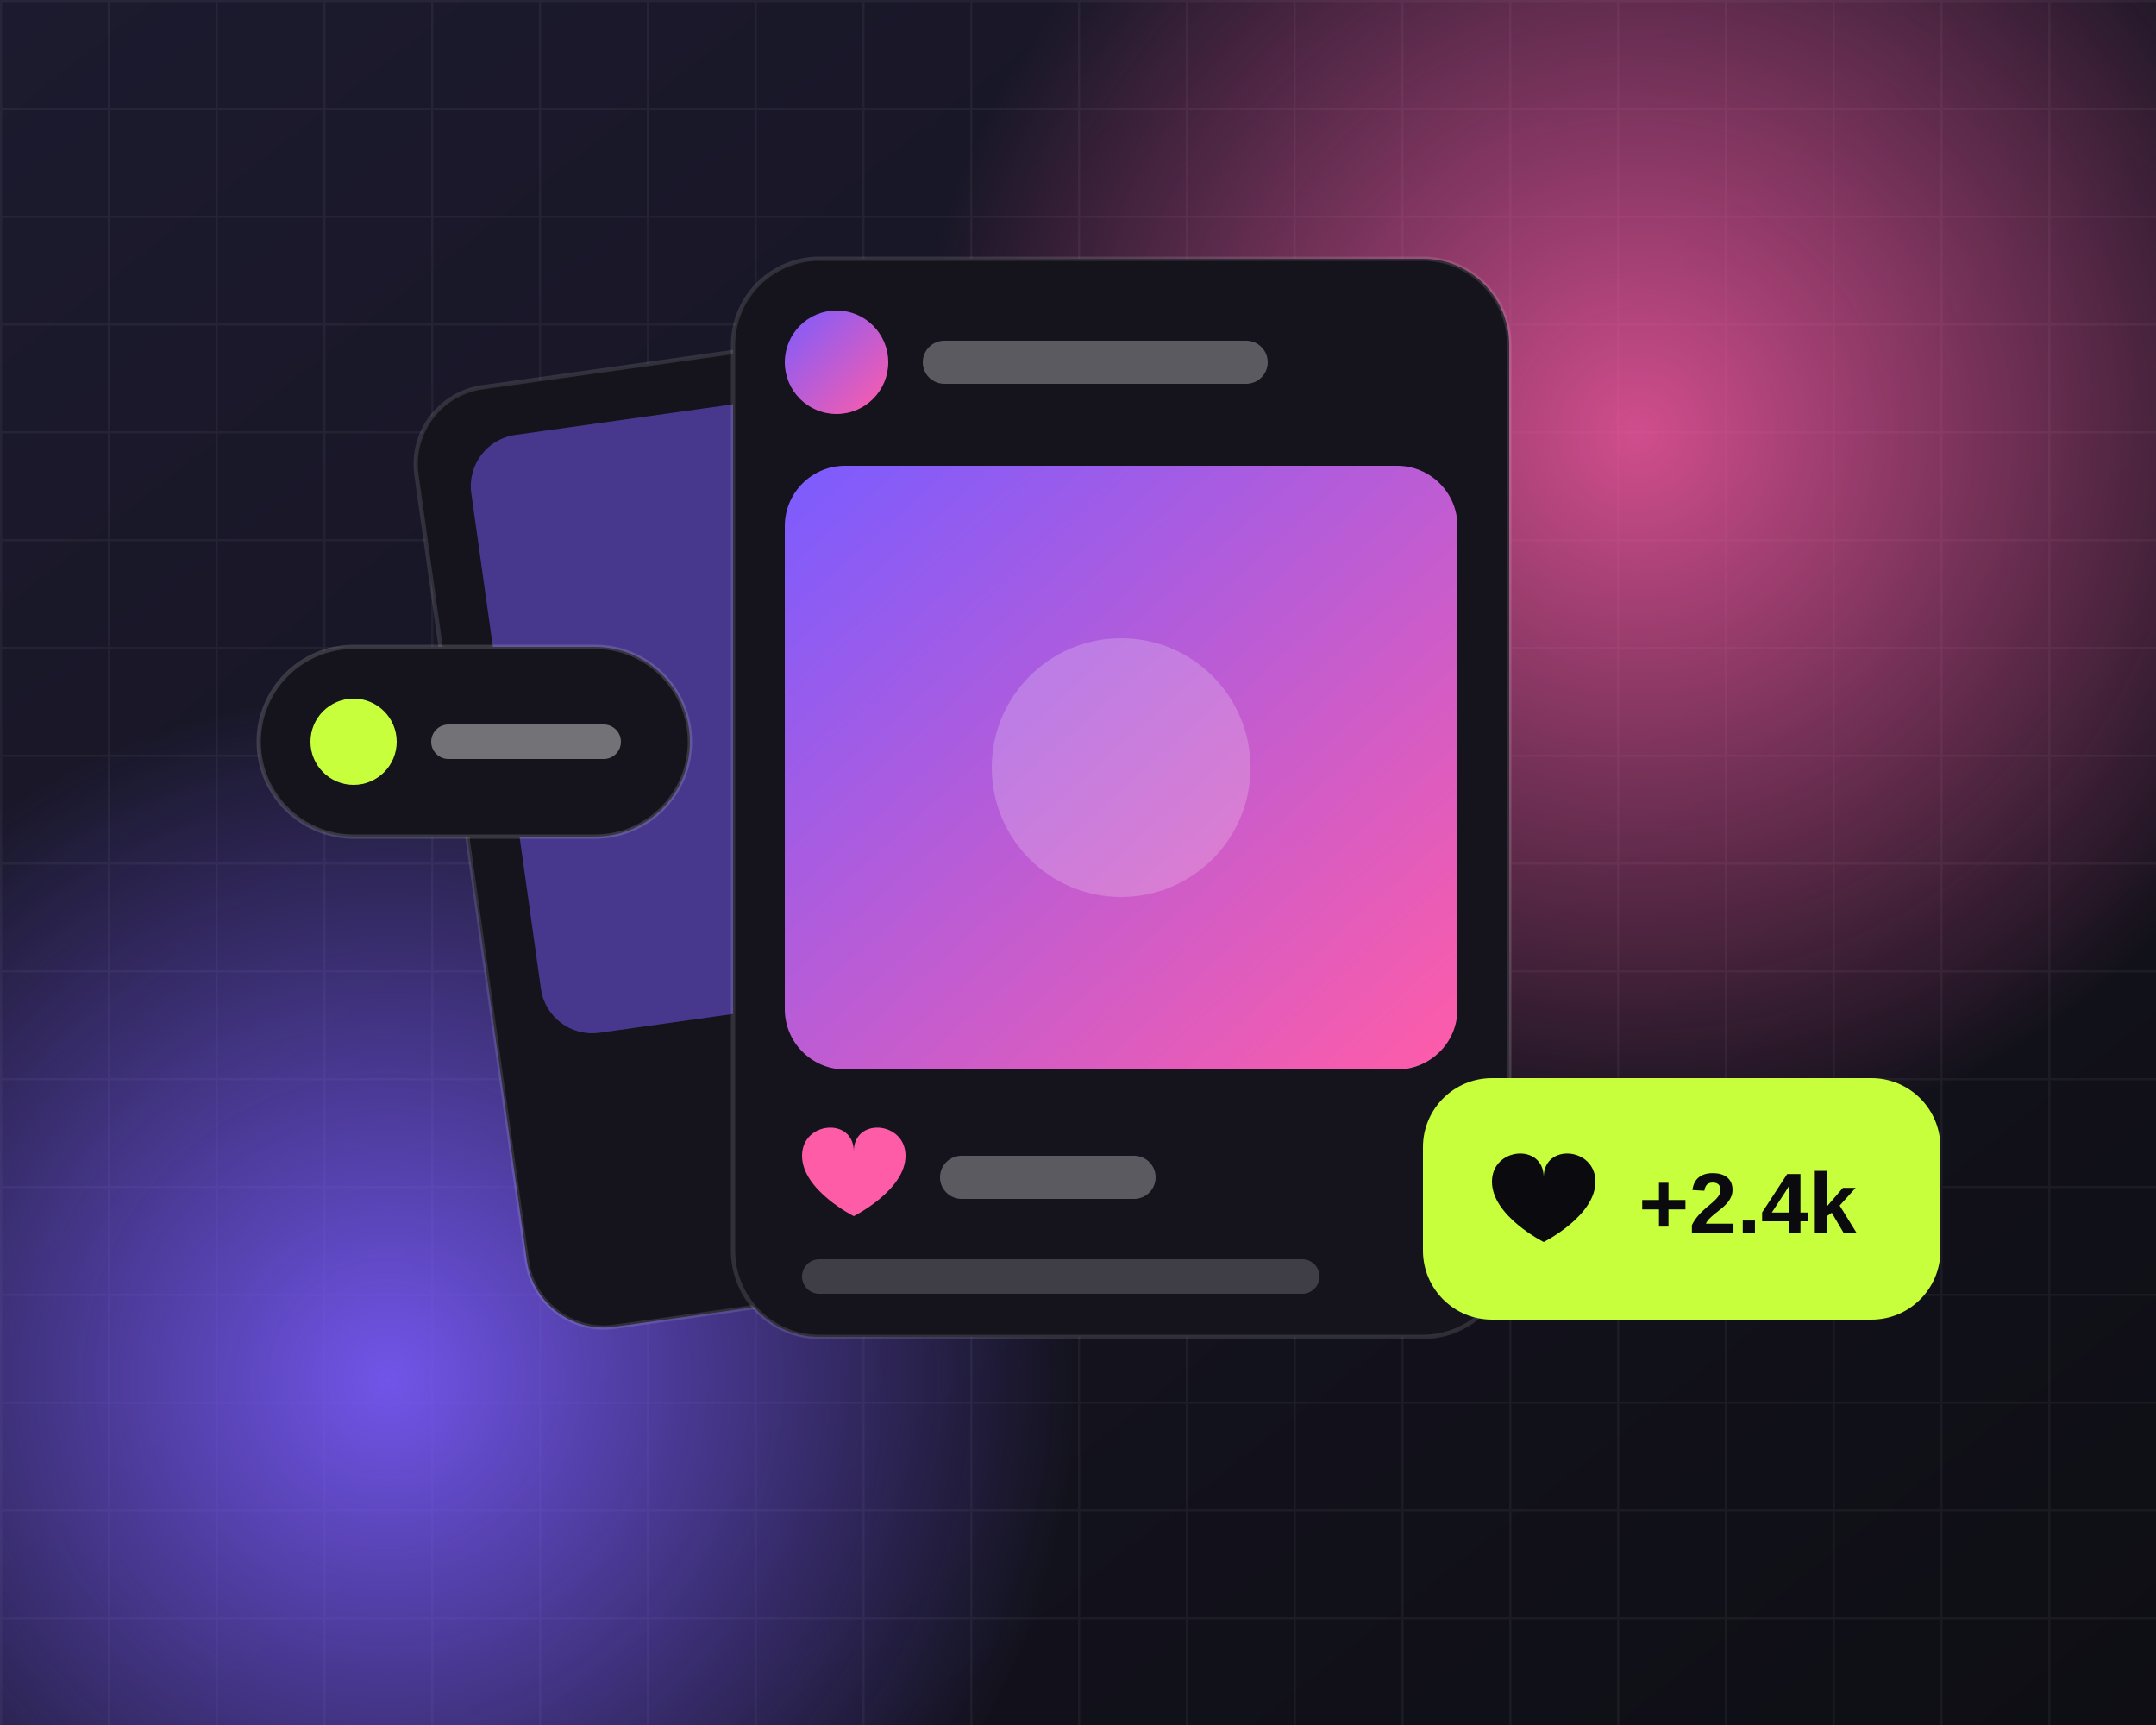
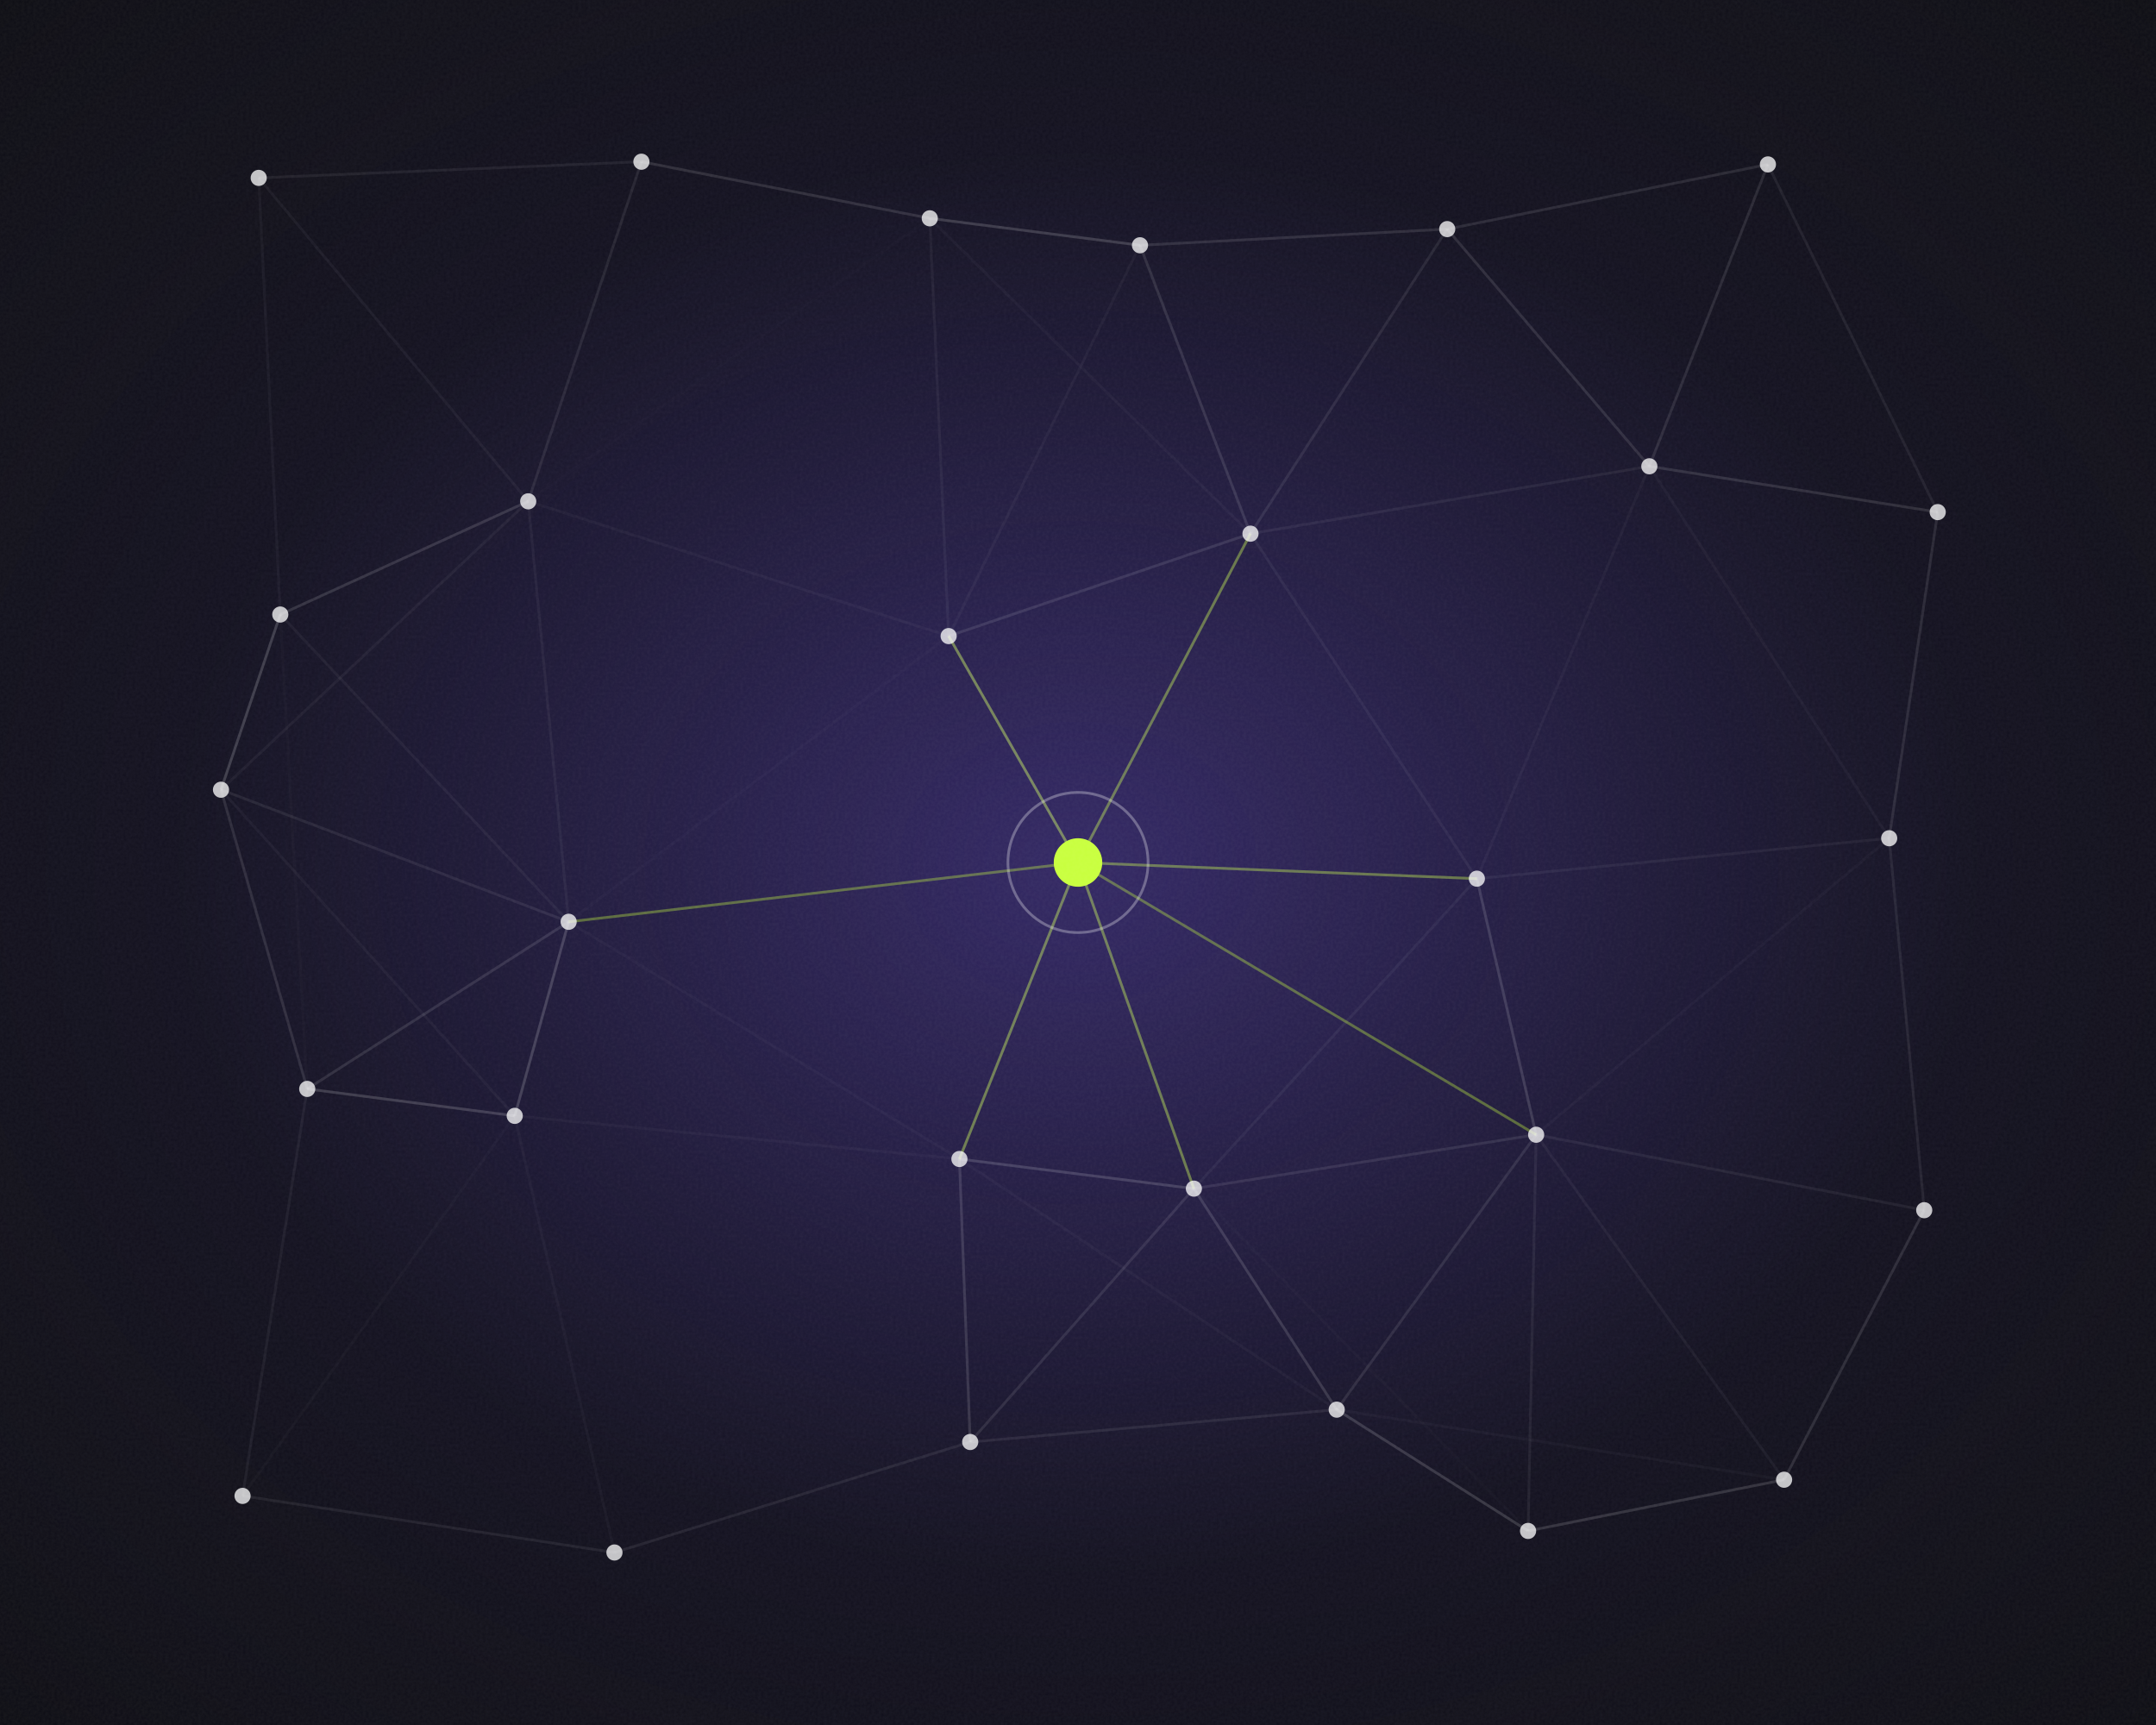
- <svg xmlns="http://www.w3.org/2000/svg" viewBox="0 0 500 400">
+ <svg xmlns="http://www.w3.org/2000/svg" viewBox="0 0 800 640">
  <defs>
-     <linearGradient id="bg" x1="0" y1="0" x2="1" y2="1">
-       <stop offset="0" stop-color="#1c1a2e" />
-       <stop offset="1" stop-color="#0e0e14" />
-     </linearGradient>
-     <radialGradient id="g1" cx=".5" cy=".5" r=".5">
-       <stop offset="0" stop-color="#7b5cff" stop-opacity=".9" />
+     <radialGradient id="glow" cx="0.5" cy="0.5" r=".75">
+       <stop offset="0" stop-color="#7b5cff" stop-opacity=".35" />
+       <stop offset=".55" stop-color="#7b5cff" stop-opacity=".06" />
      <stop offset="1" stop-color="#7b5cff" stop-opacity="0" />
    </radialGradient>
-     <radialGradient id="g2" cx=".5" cy=".5" r=".5">
-       <stop offset="0" stop-color="#ff5ca8" stop-opacity=".8" />
-       <stop offset="1" stop-color="#ff5ca8" stop-opacity="0" />
-     </radialGradient>
-     <radialGradient id="g3" cx=".5" cy=".5" r=".5">
-       <stop offset="0" stop-color="#c8ff3d" stop-opacity=".55" />
-       <stop offset="1" stop-color="#c8ff3d" stop-opacity="0" />
-     </radialGradient>
-     <linearGradient id="lv" x1="0" y1="0" x2="1" y2="1">
-       <stop offset="0" stop-color="#7b5cff" />
-       <stop offset="1" stop-color="#ff5ca8" />
-     </linearGradient>
-     <pattern id="grid" width="25" height="25" patternUnits="userSpaceOnUse">
-       <path d="M25 0H0V25" fill="none" stroke="#fff" stroke-opacity=".05" />
-     </pattern>
+     <filter id="grain">
+       <feTurbulence type="fractalNoise" baseFrequency=".9" numOctaves="2" seed="4" stitchTiles="stitch" />
+       <feColorMatrix values="0 0 0 0 1 0 0 0 0 1 0 0 0 0 1 0 0 0 .05 0" />
+     </filter>
+     <filter id="blur" x="-50%" y="-50%" width="200%" height="200%">
+       <feGaussianBlur stdDeviation="18" />
+     </filter>
  </defs>
-   <rect width="500" height="400" fill="url(#bg)" />
-   <rect width="500" height="400" fill="url(#grid)" />
-   <circle cx="380" cy="100" r="170" fill="url(#g2)" />
-   <circle cx="90" cy="320" r="160" fill="url(#g1)" />
-   <g transform="rotate(-8 190 200)">
-     <rect x="110" y="80" width="170" height="220" rx="18" fill="#15141d" stroke="#ffffff" stroke-opacity=".12" />
-     <rect x="122" y="92" width="146" height="140" rx="12" fill="#7b5cff" fill-opacity=".5" />
-   </g>
-   <rect x="170" y="60" width="180" height="250" rx="20" fill="#15141d" stroke="#ffffff" stroke-opacity=".12" />
-   <circle cx="194" cy="84" r="12" fill="url(#lv)" />
-   <rect x="214" y="79" width="80" height="10" rx="5.0" fill="#fff" fill-opacity="0.3" />
-   <rect x="182" y="108" width="156" height="140" rx="14" fill="url(#lv)" />
-   <circle cx="260" cy="178" r="30" fill="#fff" fill-opacity=".2" />
-   <g transform="translate(186 262)">
-     <path d="M0 6C0-2 12-3 12 5 12-3 24-2 24 6 24 14 12 20 12 20S0 14 0 6z" fill="#ff5ca8" />
-   </g>
-   <rect x="218" y="268" width="50" height="10" rx="5.0" fill="#fff" fill-opacity="0.3" />
-   <rect x="186" y="292" width="120" height="8" rx="4.0" fill="#fff" fill-opacity="0.18" />
-   <g transform="translate(330 250)">
-     <rect width="120" height="56" rx="16" fill="#c8ff3d" />
-     <g transform="translate(16 18)">
-       <path d="M0 6C0-2 12-3 12 5 12-3 24-2 24 6 24 14 12 20 12 20S0 14 0 6z" fill="#0b0b0f" />
-     </g>
-     <text x="50" y="36" font-family="Arial, sans-serif" font-weight="700" font-size="20" fill="#0b0b0f">+2.4k</text>
-   </g>
-   <g transform="translate(60 150)">
-     <rect width="100" height="44" rx="22" fill="#15141d" stroke="#fff" stroke-opacity=".15" />
-     <circle cx="22" cy="22" r="10" fill="#c8ff3d" />
-     <rect x="40" y="18" width="44" height="8" rx="4.0" fill="#fff" fill-opacity="0.4" />
-   </g>
+   <rect width="800" height="640" fill="#0c0c11" />
+   <rect width="800" height="640" fill="url(#glow)" />
+   <line x1="400" y1="320" x2="352" y2="236" stroke="#fff" fill="none" stroke-opacity="0.138" />
+   <line x1="400" y1="320" x2="464" y2="198" stroke="#fff" fill="none" stroke-opacity="0.077" />
+   <line x1="400" y1="320" x2="548" y2="326" stroke="#fff" fill="none" stroke-opacity="0.061" />
+   <line x1="400" y1="320" x2="356" y2="430" stroke="#fff" fill="none" stroke-opacity="0.106" />
+   <line x1="400" y1="320" x2="443" y2="441" stroke="#fff" fill="none" stroke-opacity="0.091" />
+   <line x1="96" y1="66" x2="238" y2="60" stroke="#fff" fill="none" stroke-opacity="0.070" />
+   <line x1="96" y1="66" x2="104" y2="228" stroke="#fff" fill="none" stroke-opacity="0.040" />
+   <line x1="96" y1="66" x2="196" y2="186" stroke="#fff" fill="none" stroke-opacity="0.050" />
+   <line x1="238" y1="60" x2="345" y2="81" stroke="#fff" fill="none" stroke-opacity="0.120" />
+   <line x1="238" y1="60" x2="423" y2="91" stroke="#fff" fill="none" stroke-opacity="0.004" />
+   <line x1="238" y1="60" x2="196" y2="186" stroke="#fff" fill="none" stroke-opacity="0.085" />
+   <line x1="345" y1="81" x2="423" y2="91" stroke="#fff" fill="none" stroke-opacity="0.164" />
+   <line x1="345" y1="81" x2="196" y2="186" stroke="#fff" fill="none" stroke-opacity="0.011" />
+   <line x1="345" y1="81" x2="352" y2="236" stroke="#fff" fill="none" stroke-opacity="0.050" />
+   <line x1="345" y1="81" x2="464" y2="198" stroke="#fff" fill="none" stroke-opacity="0.034" />
+   <line x1="423" y1="91" x2="537" y2="85" stroke="#fff" fill="none" stroke-opacity="0.111" />
+   <line x1="423" y1="91" x2="352" y2="236" stroke="#fff" fill="none" stroke-opacity="0.041" />
+   <line x1="423" y1="91" x2="464" y2="198" stroke="#fff" fill="none" stroke-opacity="0.111" />
+   <line x1="537" y1="85" x2="656" y2="61" stroke="#fff" fill="none" stroke-opacity="0.102" />
+   <line x1="537" y1="85" x2="464" y2="198" stroke="#fff" fill="none" stroke-opacity="0.083" />
+   <line x1="537" y1="85" x2="612" y2="173" stroke="#fff" fill="none" stroke-opacity="0.110" />
+   <line x1="656" y1="61" x2="612" y2="173" stroke="#fff" fill="none" stroke-opacity="0.103" />
+   <line x1="656" y1="61" x2="719" y2="190" stroke="#fff" fill="none" stroke-opacity="0.068" />
+   <line x1="104" y1="228" x2="196" y2="186" stroke="#fff" fill="none" stroke-opacity="0.131" />
+   <line x1="104" y1="228" x2="82" y2="293" stroke="#fff" fill="none" stroke-opacity="0.178" />
+   <line x1="104" y1="228" x2="211" y2="342" stroke="#fff" fill="none" stroke-opacity="0.050" />
+   <line x1="104" y1="228" x2="114" y2="404" stroke="#fff" fill="none" stroke-opacity="0.019" />
+   <line x1="196" y1="186" x2="352" y2="236" stroke="#fff" fill="none" stroke-opacity="0.038" />
+   <line x1="196" y1="186" x2="82" y2="293" stroke="#fff" fill="none" stroke-opacity="0.049" />
+   <line x1="196" y1="186" x2="211" y2="342" stroke="#fff" fill="none" stroke-opacity="0.048" />
+   <line x1="352" y1="236" x2="464" y2="198" stroke="#fff" fill="none" stroke-opacity="0.105" />
+   <line x1="352" y1="236" x2="211" y2="342" stroke="#fff" fill="none" stroke-opacity="0.020" />
+   <line x1="464" y1="198" x2="612" y2="173" stroke="#fff" fill="none" stroke-opacity="0.059" />
+   <line x1="464" y1="198" x2="548" y2="326" stroke="#fff" fill="none" stroke-opacity="0.054" />
+   <line x1="612" y1="173" x2="719" y2="190" stroke="#fff" fill="none" stroke-opacity="0.121" />
+   <line x1="612" y1="173" x2="548" y2="326" stroke="#fff" fill="none" stroke-opacity="0.037" />
+   <line x1="612" y1="173" x2="701" y2="311" stroke="#fff" fill="none" stroke-opacity="0.038" />
+   <line x1="719" y1="190" x2="701" y2="311" stroke="#fff" fill="none" stroke-opacity="0.100" />
+   <line x1="82" y1="293" x2="211" y2="342" stroke="#fff" fill="none" stroke-opacity="0.077" />
+   <line x1="82" y1="293" x2="114" y2="404" stroke="#fff" fill="none" stroke-opacity="0.109" />
+   <line x1="82" y1="293" x2="191" y2="414" stroke="#fff" fill="none" stroke-opacity="0.040" />
+   <line x1="211" y1="342" x2="114" y2="404" stroke="#fff" fill="none" stroke-opacity="0.110" />
+   <line x1="211" y1="342" x2="191" y2="414" stroke="#fff" fill="none" stroke-opacity="0.170" />
+   <line x1="211" y1="342" x2="356" y2="430" stroke="#fff" fill="none" stroke-opacity="0.029" />
+   <line x1="548" y1="326" x2="701" y2="311" stroke="#fff" fill="none" stroke-opacity="0.054" />
+   <line x1="548" y1="326" x2="443" y2="441" stroke="#fff" fill="none" stroke-opacity="0.050" />
+   <line x1="548" y1="326" x2="570" y2="421" stroke="#fff" fill="none" stroke-opacity="0.136" />
+   <line x1="701" y1="311" x2="570" y2="421" stroke="#fff" fill="none" stroke-opacity="0.028" />
+   <line x1="701" y1="311" x2="714" y2="449" stroke="#fff" fill="none" stroke-opacity="0.076" />
+   <line x1="114" y1="404" x2="191" y2="414" stroke="#fff" fill="none" stroke-opacity="0.166" />
+   <line x1="114" y1="404" x2="90" y2="555" stroke="#fff" fill="none" stroke-opacity="0.055" />
+   <line x1="191" y1="414" x2="356" y2="430" stroke="#fff" fill="none" stroke-opacity="0.035" />
+   <line x1="191" y1="414" x2="90" y2="555" stroke="#fff" fill="none" stroke-opacity="0.024" />
+   <line x1="191" y1="414" x2="228" y2="576" stroke="#fff" fill="none" stroke-opacity="0.035" />
+   <line x1="356" y1="430" x2="443" y2="441" stroke="#fff" fill="none" stroke-opacity="0.151" />
+   <line x1="356" y1="430" x2="360" y2="535" stroke="#fff" fill="none" stroke-opacity="0.125" />
+   <line x1="356" y1="430" x2="496" y2="523" stroke="#fff" fill="none" stroke-opacity="0.032" />
+   <line x1="443" y1="441" x2="570" y2="421" stroke="#fff" fill="none" stroke-opacity="0.090" />
+   <line x1="443" y1="441" x2="360" y2="535" stroke="#fff" fill="none" stroke-opacity="0.095" />
+   <line x1="443" y1="441" x2="496" y2="523" stroke="#fff" fill="none" stroke-opacity="0.136" />
+   <line x1="443" y1="441" x2="567" y2="568" stroke="#fff" fill="none" stroke-opacity="0.018" />
+   <line x1="570" y1="421" x2="714" y2="449" stroke="#fff" fill="none" stroke-opacity="0.065" />
+   <line x1="570" y1="421" x2="496" y2="523" stroke="#fff" fill="none" stroke-opacity="0.094" />
+   <line x1="570" y1="421" x2="567" y2="568" stroke="#fff" fill="none" stroke-opacity="0.063" />
+   <line x1="570" y1="421" x2="662" y2="549" stroke="#fff" fill="none" stroke-opacity="0.047" />
+   <line x1="714" y1="449" x2="567" y2="568" stroke="#fff" fill="none" stroke-opacity="0.002" />
+   <line x1="714" y1="449" x2="662" y2="549" stroke="#fff" fill="none" stroke-opacity="0.114" />
+   <line x1="90" y1="555" x2="228" y2="576" stroke="#fff" fill="none" stroke-opacity="0.074" />
+   <line x1="228" y1="576" x2="360" y2="535" stroke="#fff" fill="none" stroke-opacity="0.076" />
+   <line x1="360" y1="535" x2="496" y2="523" stroke="#fff" fill="none" stroke-opacity="0.079" />
+   <line x1="496" y1="523" x2="567" y2="568" stroke="#fff" fill="none" stroke-opacity="0.156" />
+   <line x1="496" y1="523" x2="662" y2="549" stroke="#fff" fill="none" stroke-opacity="0.033" />
+   <line x1="567" y1="568" x2="662" y2="549" stroke="#fff" fill="none" stroke-opacity="0.138" />
+   <line x1="400" y1="320" x2="352" y2="236" stroke="#c8ff3d" stroke-opacity=".35" />
+   <line x1="400" y1="320" x2="464" y2="198" stroke="#c8ff3d" stroke-opacity=".35" />
+   <line x1="400" y1="320" x2="211" y2="342" stroke="#c8ff3d" stroke-opacity=".35" />
+   <line x1="400" y1="320" x2="548" y2="326" stroke="#c8ff3d" stroke-opacity=".35" />
+   <line x1="400" y1="320" x2="356" y2="430" stroke="#c8ff3d" stroke-opacity=".35" />
+   <line x1="400" y1="320" x2="443" y2="441" stroke="#c8ff3d" stroke-opacity=".35" />
+   <line x1="400" y1="320" x2="570" y2="421" stroke="#c8ff3d" stroke-opacity=".35" />
+   <circle cx="400" cy="320" r="3" fill="#fff" fill-opacity=".75" />
+   <circle cx="96" cy="66" r="3" fill="#fff" fill-opacity=".75" />
+   <circle cx="238" cy="60" r="3" fill="#fff" fill-opacity=".75" />
+   <circle cx="345" cy="81" r="3" fill="#fff" fill-opacity=".75" />
+   <circle cx="423" cy="91" r="3" fill="#fff" fill-opacity=".75" />
+   <circle cx="537" cy="85" r="3" fill="#fff" fill-opacity=".75" />
+   <circle cx="656" cy="61" r="3" fill="#fff" fill-opacity=".75" />
+   <circle cx="104" cy="228" r="3" fill="#fff" fill-opacity=".75" />
+   <circle cx="196" cy="186" r="3" fill="#fff" fill-opacity=".75" />
+   <circle cx="352" cy="236" r="3" fill="#fff" fill-opacity=".75" />
+   <circle cx="464" cy="198" r="3" fill="#fff" fill-opacity=".75" />
+   <circle cx="612" cy="173" r="3" fill="#fff" fill-opacity=".75" />
+   <circle cx="719" cy="190" r="3" fill="#fff" fill-opacity=".75" />
+   <circle cx="82" cy="293" r="3" fill="#fff" fill-opacity=".75" />
+   <circle cx="211" cy="342" r="3" fill="#fff" fill-opacity=".75" />
+   <circle cx="548" cy="326" r="3" fill="#fff" fill-opacity=".75" />
+   <circle cx="701" cy="311" r="3" fill="#fff" fill-opacity=".75" />
+   <circle cx="114" cy="404" r="3" fill="#fff" fill-opacity=".75" />
+   <circle cx="191" cy="414" r="3" fill="#fff" fill-opacity=".75" />
+   <circle cx="356" cy="430" r="3" fill="#fff" fill-opacity=".75" />
+   <circle cx="443" cy="441" r="3" fill="#fff" fill-opacity=".75" />
+   <circle cx="570" cy="421" r="3" fill="#fff" fill-opacity=".75" />
+   <circle cx="714" cy="449" r="3" fill="#fff" fill-opacity=".75" />
+   <circle cx="90" cy="555" r="3" fill="#fff" fill-opacity=".75" />
+   <circle cx="228" cy="576" r="3" fill="#fff" fill-opacity=".75" />
+   <circle cx="360" cy="535" r="3" fill="#fff" fill-opacity=".75" />
+   <circle cx="496" cy="523" r="3" fill="#fff" fill-opacity=".75" />
+   <circle cx="567" cy="568" r="3" fill="#fff" fill-opacity=".75" />
+   <circle cx="662" cy="549" r="3" fill="#fff" fill-opacity=".75" />
+   <circle cx="400" cy="320" r="26" stroke="#fff" fill="none" stroke-opacity=".3" />
+   <circle cx="400" cy="320" r="9" fill="#c8ff3d" />
+   <rect width="800" height="640" filter="url(#grain)" />
</svg>
